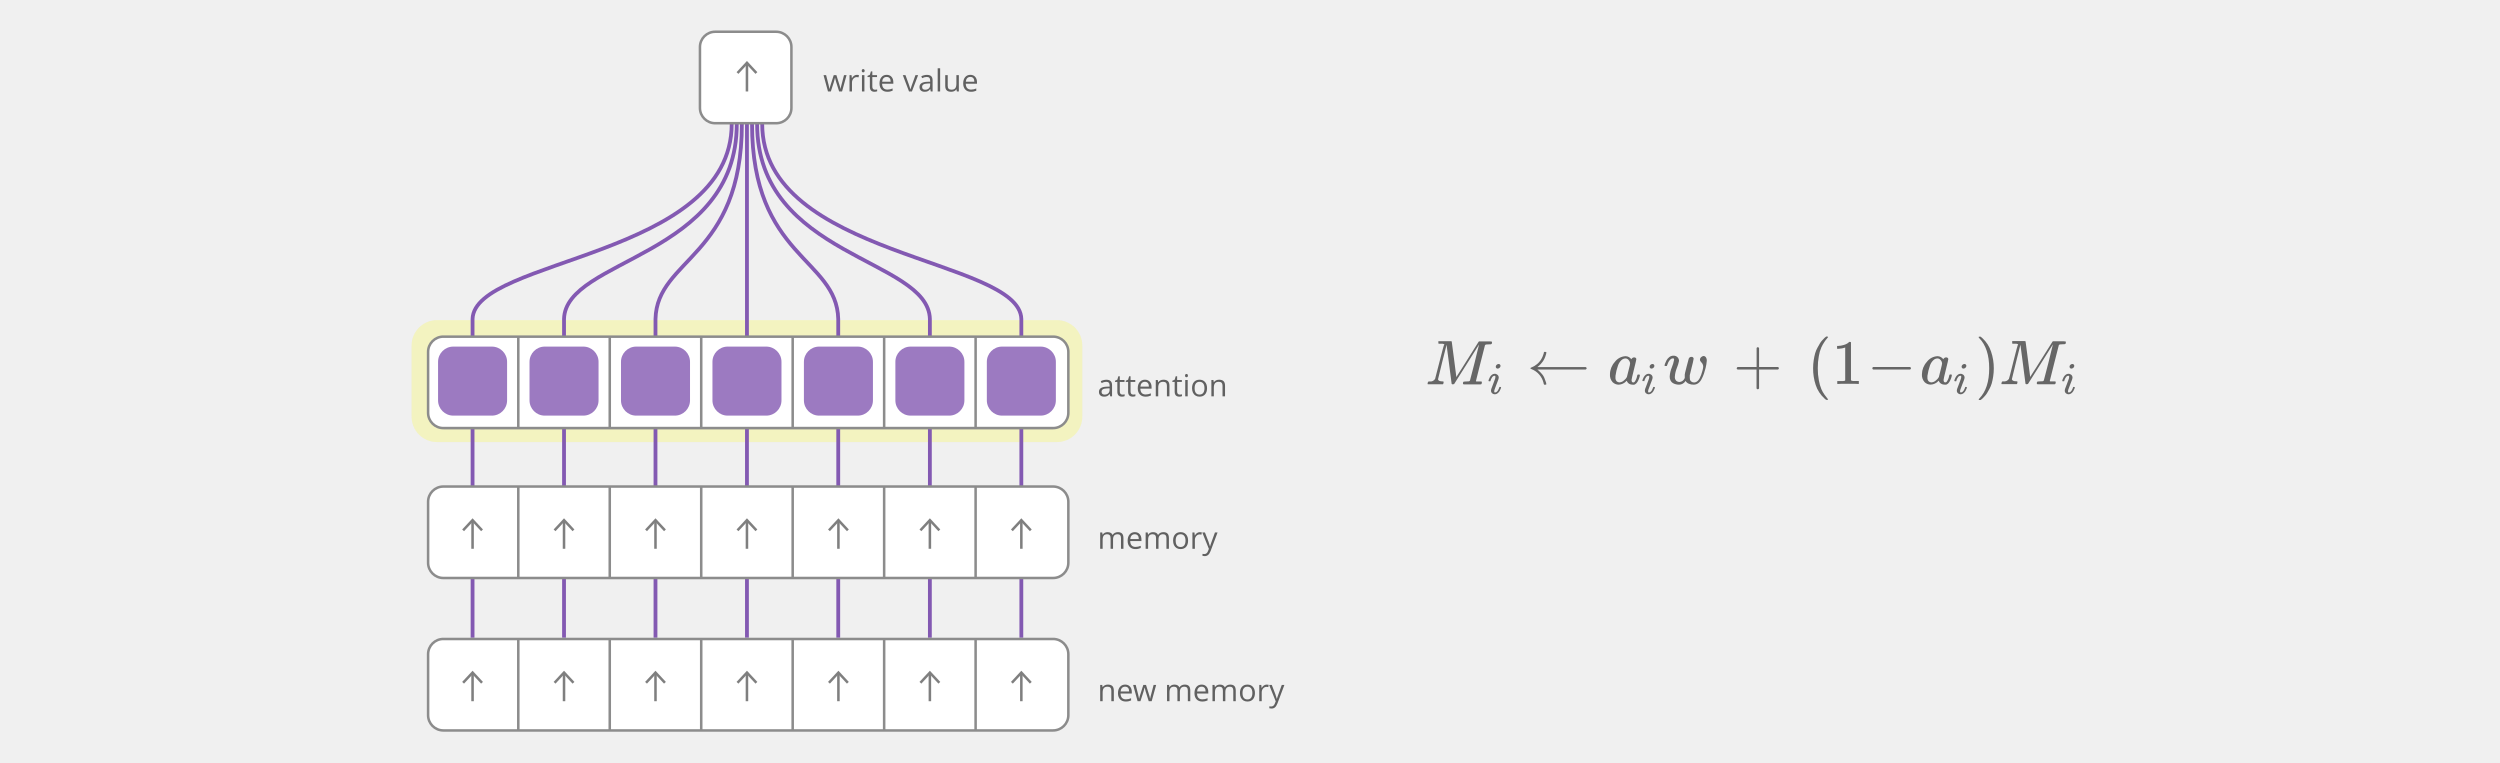
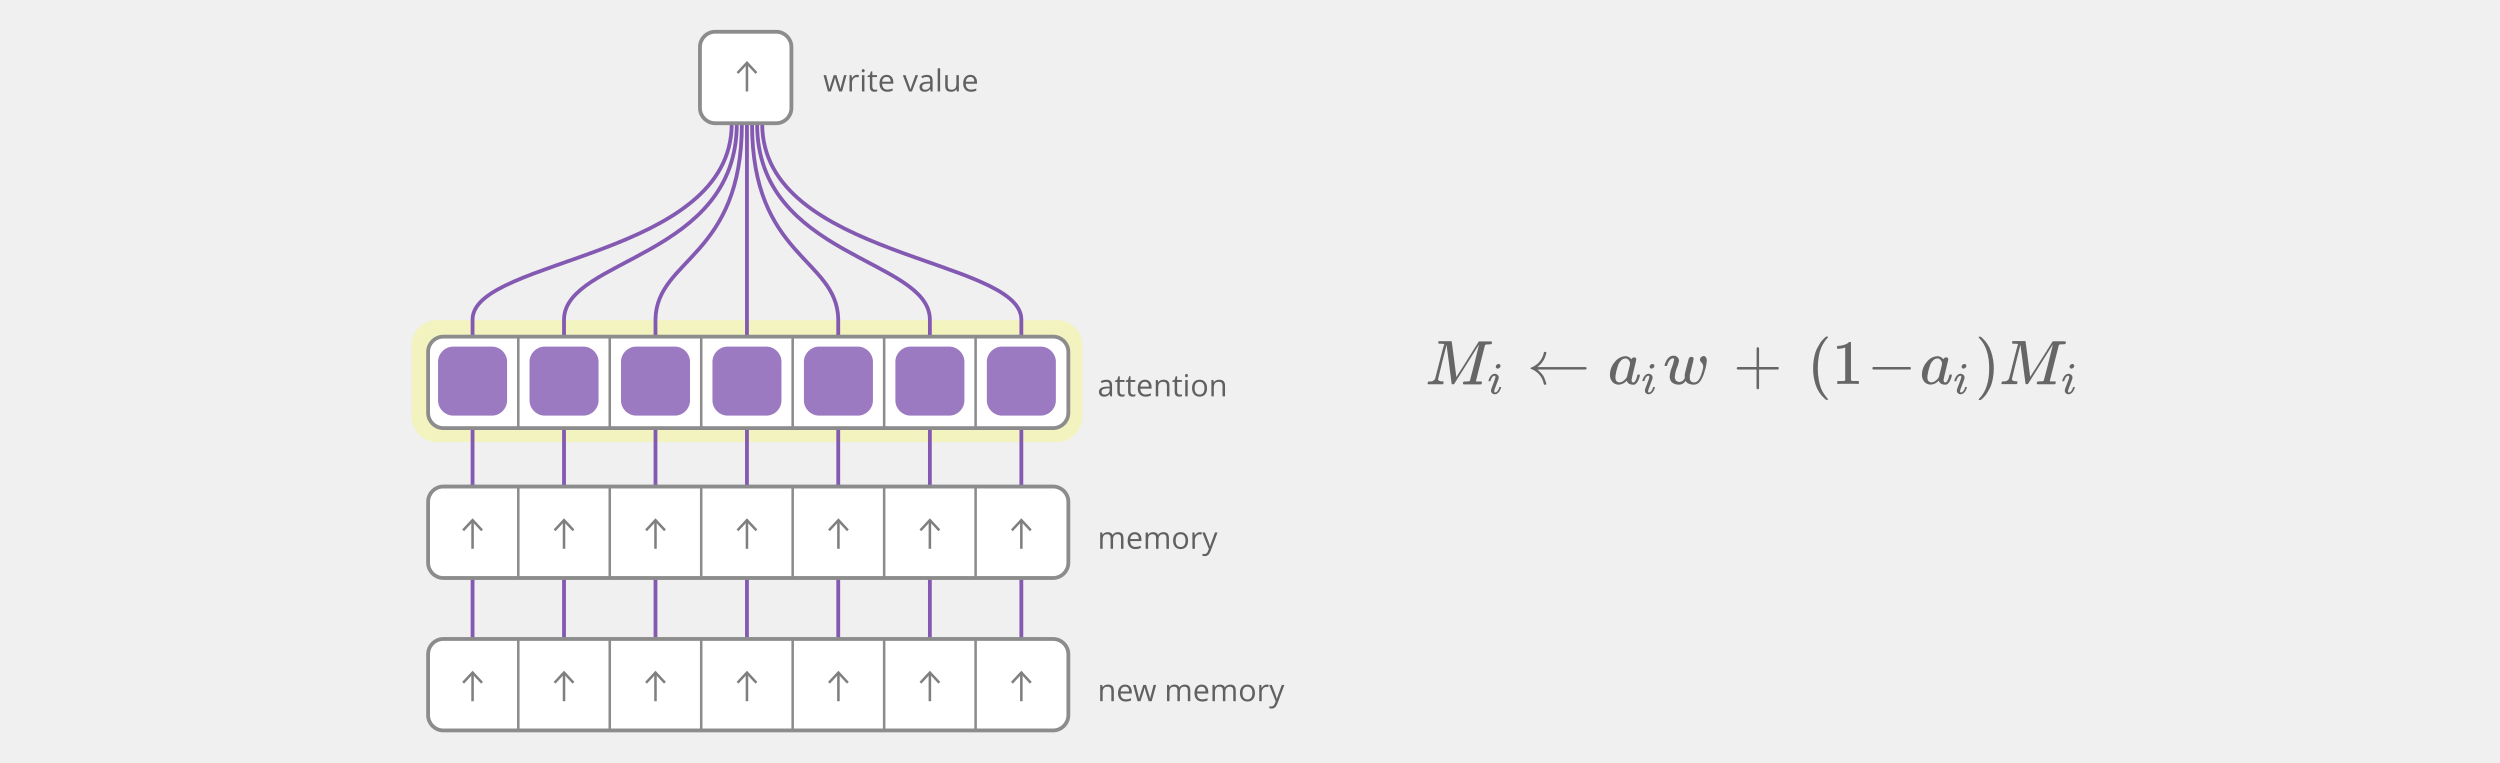
<svg xmlns="http://www.w3.org/2000/svg" xmlns:xlink="http://www.w3.org/1999/xlink" id="background" width="984" height="300" viewBox="0 0 984 300">
  <defs>
-     <symbol id="array-1" data-name="array-1" viewBox="0 0 37 37">
-       <rect x="0.5" y="0.5" width="36" height="36" rx="6" ry="6" fill="#fff" stroke="#8c8c8c" stroke-miterlimit="10" />
+     <symbol id="array-1" data-name="array-1" viewBox="0 0 37.5 37.5">
+       <rect x="0.75" y="0.75" width="36" height="36" rx="6" ry="6" fill="#fff" stroke="#8c8c8c" stroke-miterlimit="10" stroke-width="1.5" />
    </symbol>
-     <symbol id="array-7" data-name="array-7" viewBox="0 0 253 37">
-       <rect x="0.5" y="0.5" width="252" height="36" rx="6" ry="6" fill="#fff" stroke="#8c8c8c" stroke-miterlimit="10" />
-       <line x1="36" y1="36.5" x2="36" y2="0.5" fill="none" stroke="#8c8c8c" stroke-miterlimit="10" />
-       <line x1="72" y1="36.5" x2="72" y2="0.5" fill="none" stroke="#8c8c8c" stroke-miterlimit="10" />
-       <line x1="108" y1="36.5" x2="108" y2="0.5" fill="none" stroke="#8c8c8c" stroke-miterlimit="10" />
-       <line x1="144" y1="36.5" x2="144" y2="0.5" fill="none" stroke="#8c8c8c" stroke-miterlimit="10" />
-       <line x1="180" y1="36.5" x2="180" y2="0.5" fill="none" stroke="#8c8c8c" stroke-miterlimit="10" />
-       <line x1="216" y1="36.5" x2="216" y2="0.5" fill="none" stroke="#8c8c8c" stroke-miterlimit="10" />
+     <symbol id="array-7" data-name="array-7" viewBox="0 0 253.5 37.5">
+       <rect x="0.75" y="0.75" width="252" height="36" rx="6" ry="6" fill="#fff" stroke="#8c8c8c" stroke-miterlimit="10" stroke-width="1.5" />
+       <line x1="36.25" y1="36.75" x2="36.25" y2="0.75" fill="none" stroke="#8c8c8c" stroke-miterlimit="10" />
+       <line x1="72.25" y1="36.75" x2="72.25" y2="0.75" fill="none" stroke="#8c8c8c" stroke-miterlimit="10" />
+       <line x1="108.25" y1="36.75" x2="108.25" y2="0.75" fill="none" stroke="#8c8c8c" stroke-miterlimit="10" />
+       <line x1="144.25" y1="36.75" x2="144.25" y2="0.75" fill="none" stroke="#8c8c8c" stroke-miterlimit="10" />
+       <line x1="180.25" y1="36.75" x2="180.25" y2="0.75" fill="none" stroke="#8c8c8c" stroke-miterlimit="10" />
+       <line x1="216.25" y1="36.75" x2="216.25" y2="0.75" fill="none" stroke="#8c8c8c" stroke-miterlimit="10" />
    </symbol>
    <symbol id="array-positive-value" data-name="array-positive-value" viewBox="0 0 36 36">
      <rect width="36" height="36" fill="#0080f7" opacity="0" />
      <rect x="4.42" y="4.42" width="27.17" height="27.17" rx="6" ry="6" fill="#8359b2" opacity="0.8" />
    </symbol>
    <symbol id="array-vector" data-name="array-vector" viewBox="0 0 36 36">
      <rect width="36" height="36" fill="#0080f7" opacity="0" />
      <g opacity="0.5">
        <g>
          <line x1="18" y1="24" x2="18" y2="13.08" fill="none" stroke="#000" stroke-miterlimit="10" />
          <polygon points="22.09 16.4 21.36 17.08 18 13.47 14.64 17.08 13.91 16.4 18 12 22.09 16.4" />
        </g>
      </g>
    </symbol>
  </defs>
  <g id="_Group_" data-name="&lt;Group&gt;" opacity="0.2">
    <rect x="162" y="126" width="264" height="48" rx="10" ry="10" opacity="0.04" />
    <rect x="162" y="126" width="264" height="48" rx="10" ry="10" fill="#ff0" />
  </g>
  <g id="paths">
    <path id="path24182" d="M288,48.7c0,52.66-101.44,52.89-102,76.88V251" fill="none" stroke="#8359b2" stroke-miterlimit="10" stroke-width="1.5" />
    <path id="path24184" d="M290,48.7c0,52.66-67.44,52.89-68,76.88V251" fill="none" stroke="#8359b2" stroke-miterlimit="10" stroke-width="1.5" />
    <path id="path24186" d="M292,48.7c0,52.66-33.44,52.89-34,76.88V251" fill="none" stroke="#8359b2" stroke-miterlimit="10" stroke-width="1.5" />
    <path id="path24249" d="M294,48V251" fill="none" stroke="#8359b2" stroke-miterlimit="10" stroke-width="1.5" />
    <path id="path24264" d="M296,48.7c0,52.66,33.37,52.89,33.93,76.88V251" fill="none" stroke="#8359b2" stroke-miterlimit="10" stroke-width="1.5" />
    <path id="path24262" d="M298,48.7c0,52.66,67.44,52.89,68,76.88V251" fill="none" stroke="#8359b2" stroke-miterlimit="10" stroke-width="1.5" />
    <path id="path24260" d="M300,48.7c0,52.66,101.44,52.89,102,76.88V251" fill="none" stroke="#8359b2" stroke-miterlimit="10" stroke-width="1.5" />
  </g>
-   <use width="37" height="37" transform="translate(275 12)" xlink:href="#array-1" />
-   <use id="array-7-3" data-name="array-7" width="253" height="37" transform="translate(168 132)" xlink:href="#array-7" />
-   <use width="253" height="37" transform="translate(168 191)" xlink:href="#array-7" />
-   <use width="253" height="37" transform="translate(168 251)" xlink:href="#array-7" />
+   <use width="37.5" height="37.5" transform="translate(274.75 11.75)" xlink:href="#array-1" />
+   <use id="array-7-3" data-name="array-7" width="253.5" height="37.5" transform="translate(167.75 131.75)" xlink:href="#array-7" />
+   <use width="253.5" height="37.5" transform="translate(167.75 190.75)" xlink:href="#array-7" />
+   <use width="253.5" height="37.5" transform="translate(167.75 250.75)" xlink:href="#array-7" />
  <g id="attention">
    <use width="36" height="36" transform="translate(168 132)" xlink:href="#array-positive-value" />
    <use width="36" height="36" transform="translate(204 132)" xlink:href="#array-positive-value" />
    <use width="36" height="36" transform="translate(240 132)" xlink:href="#array-positive-value" />
    <use width="36" height="36" transform="translate(276 132)" xlink:href="#array-positive-value" />
    <use width="36" height="36" transform="translate(312 132)" xlink:href="#array-positive-value" />
    <use width="36" height="36" transform="translate(348 132)" xlink:href="#array-positive-value" />
    <use width="36" height="36" transform="translate(384 132)" xlink:href="#array-positive-value" />
  </g>
  <g opacity="0.6">
    <text transform="translate(432 216)" font-size="12" font-family="Open Sans">memory</text>
  </g>
  <g opacity="0.6">
    <text transform="translate(432 276)" font-size="12" font-family="Open Sans">new memory</text>
  </g>
  <g opacity="0.6">
    <text transform="translate(324 36)" font-size="12" font-family="Open Sans">write value</text>
  </g>
  <g opacity="0.6">
    <text transform="translate(432 156)" font-size="12" font-family="Open Sans">attention</text>
  </g>
  <use id="write-result" width="36" height="36" transform="translate(276 12)" xlink:href="#array-vector" />
  <g id="memory">
    <use width="36" height="36" transform="translate(168 192)" xlink:href="#array-vector" />
    <use width="36" height="36" transform="translate(204 192)" xlink:href="#array-vector" />
    <use width="36" height="36" transform="translate(240 192)" xlink:href="#array-vector" />
    <use width="36" height="36" transform="translate(276 192)" xlink:href="#array-vector" />
    <use width="36" height="36" transform="translate(312 192)" xlink:href="#array-vector" />
    <use width="36" height="36" transform="translate(348 192)" xlink:href="#array-vector" />
    <use width="36" height="36" transform="translate(384 192)" xlink:href="#array-vector" />
  </g>
  <g id="new-memory">
    <use width="36" height="36" transform="translate(168 252)" xlink:href="#array-vector" />
    <use width="36" height="36" transform="translate(204 252)" xlink:href="#array-vector" />
    <use width="36" height="36" transform="translate(240 252)" xlink:href="#array-vector" />
    <use width="36" height="36" transform="translate(276 252)" xlink:href="#array-vector" />
    <use width="36" height="36" transform="translate(312 252)" xlink:href="#array-vector" />
    <use width="36" height="36" transform="translate(348 252)" xlink:href="#array-vector" />
    <use width="36" height="36" transform="translate(384 252)" xlink:href="#array-vector" />
  </g>
  <g>
    <path d="M568.5,135.49a2.72,2.72,0,0,0-1.42-.2,7.18,7.18,0,0,1-.77,0,0.21,0.21,0,0,1-.17-0.25s0-.11,0-0.27l0-.17a0.75,0.75,0,0,0,0-.12,0.44,0.44,0,0,1,0-.12q0-.1,0-0.07s0,0,.1,0a0.13,0.13,0,0,1,.12,0,0.35,0.35,0,0,0,.2,0l0.3,0h0.75l1.12,0h2.27a0.5,0.5,0,0,1,.4.12q0,0.1.92,7l0.9,7,0.57-.92q0.6-.9,1.6-2.49l2.19-3.49q4.37-7,4.41-7l0.07-.07,0.1-.07,0.15,0h3.39a6.06,6.06,0,0,0,.72,0q0.85,0,.85.27a2,2,0,0,1-.07.42q-0.07.3-.07,0.32a1.48,1.48,0,0,1-.92.15,11.1,11.1,0,0,0-1.27.07,0.71,0.71,0,0,0-.45.27q-0.07.12-1.8,7.06t-1.75,7a0.2,0.2,0,0,0,0,.12l0.17,0.1a0.8,0.8,0,0,0,.42,0,4,4,0,0,1,.82,0h0.77a0.9,0.9,0,0,1,.15.27,1.65,1.65,0,0,1-.17.75,0.55,0.55,0,0,1-.4.12l-1,0q-0.9,0-2.29,0h-2.29a7.36,7.36,0,0,0-.87,0q-0.42,0-.42-0.25s0-.15,0-0.35a0.78,0.78,0,0,1,.2-0.45,2.07,2.07,0,0,1,.57-0.07q0.67,0,1.5-.07a0.66,0.66,0,0,0,.47-0.3q0-.1.95-3.64t1.77-7.06l0.87-3.52-4.84,7.71q-4.89,7.78-5,7.91l-0.1,0a0.81,0.81,0,0,1-.4.07,0.44,0.44,0,0,1-.45-0.17q0-.1-1-7.73l-1-7.66-1.7,6.73q-1.67,6.63-1.67,6.86,0.15,0.82,1.8.82h0.25a0.48,0.48,0,0,1,.17.22,1.17,1.17,0,0,1-.07.45,0.78,0.78,0,0,1-.2.45,1.18,1.18,0,0,1-.27,0h-0.3l-0.85,0q-0.6,0-1.6,0l-1.55,0-0.92,0a1.35,1.35,0,0,1-.47,0,0.23,0.23,0,0,1-.1-0.22,2.65,2.65,0,0,1,.07-0.35,1.52,1.52,0,0,1,.12-0.37,0.58,0.58,0,0,1,.55-0.15,2.21,2.21,0,0,0,2.22-1q0.1-.15,1.72-6.68T568.5,135.49Z" fill="#666" />
    <path d="M585.86,149.86a1.93,1.93,0,0,1,.16-0.55,8.46,8.46,0,0,1,.42-0.9,2.91,2.91,0,0,1,.78-0.9,1.6,1.6,0,0,1,1.06-.39,1.67,1.67,0,0,1,1.15.41,1.44,1.44,0,0,1,.48,1.09,3.42,3.42,0,0,1-.25,1q-0.25.69-.71,1.85t-0.74,2a2.89,2.89,0,0,0-.09.56q0,0.44.3,0.44a1.17,1.17,0,0,0,.34-0.05,1.21,1.21,0,0,0,.41-0.25,2.39,2.39,0,0,0,.48-0.62,5.12,5.12,0,0,0,.44-1,0.72,0.72,0,0,1,.09-0.25,0.65,0.65,0,0,1,.3,0q0.35,0,.35.18a1.93,1.93,0,0,1-.16.55,6.94,6.94,0,0,1-.44.9,3,3,0,0,1-.79.88,1.78,1.78,0,0,1-1.09.39,1.66,1.66,0,0,1-1-.37,1.38,1.38,0,0,1-.49-1.13,1.77,1.77,0,0,1,.09-0.56q0.09-.26.76-2t0.78-2.13a2.93,2.93,0,0,0,.12-0.69q0-.42-0.3-0.42h0a1.23,1.23,0,0,0-1,.58,4.11,4.11,0,0,0-.67,1.48l0,0.05a0.14,0.14,0,0,0,0,.05,0.05,0.05,0,0,1,0,0l-0.05,0H586A0.3,0.3,0,0,1,585.86,149.86Zm2.87-5.52a1,1,0,0,1,.34-0.74,1.17,1.17,0,0,1,.78-0.34,0.72,0.72,0,0,1,.53.21,0.78,0.78,0,0,1,.23.53,1,1,0,0,1-.35.74,1.18,1.18,0,0,1-.78.35,0.79,0.79,0,0,1-.49-0.18A0.73,0.73,0,0,1,588.73,144.34Z" fill="#666" />
    <path d="M624.52,144.67v0.27a0.62,0.62,0,0,1-.37.5H605.09l0.42,0.35a6.81,6.81,0,0,1,.72.67q0.35,0.37.82,0.92a5.08,5.08,0,0,1,.82,1.4q0.35,0.85.65,1.77a2.8,2.8,0,0,1,.12.62q0,0.27-.5.27h-0.25a0.2,0.2,0,0,1-.15-0.1,1,1,0,0,1-.12-0.22,2.41,2.41,0,0,1-.1-0.47,7.62,7.62,0,0,0-1.7-3.24,7.69,7.69,0,0,0-3-2.12,1,1,0,0,1-.45-0.27,0.29,0.29,0,0,1,.1-0.25,1.65,1.65,0,0,1,.35-0.17,7.67,7.67,0,0,0,2.12-1.25,7.4,7.4,0,0,0,1.42-1.52,8.58,8.58,0,0,0,.8-1.47,12.23,12.23,0,0,0,.42-1.15l0.07-.42a1.83,1.83,0,0,1,.07-0.2,0.27,0.27,0,0,1,.12-0.1,0.77,0.77,0,0,1,.32,0q0.5,0,.5.27a2.8,2.8,0,0,1-.12.62,10.5,10.5,0,0,1-.62,1.72,7.2,7.2,0,0,1-.8,1.35q-0.42.55-.77,0.92a7.44,7.44,0,0,1-.75.7l-0.5.42h19.06a0.62,0.62,0,0,1,.37.5v-0.27Z" fill="#666" />
    <path d="M641.61,143a2.26,2.26,0,0,0-.12-0.55,2.37,2.37,0,0,0-.57-0.87,1.59,1.59,0,0,0-1.15-.5,2.39,2.39,0,0,0-1.67.77,5.22,5.22,0,0,0-1.25,2,19.92,19.92,0,0,0-1,4.09v0.27a1.33,1.33,0,0,1,0,.3,2.09,2.09,0,0,0,.45,1.55,1.61,1.61,0,0,0,1.07.45,2.82,2.82,0,0,0,1.87-.82,4.19,4.19,0,0,0,1.1-1.27q0-.1.67-2.67T641.61,143Zm-7.93,4.27a7.37,7.37,0,0,1,1.9-4.79,5.58,5.58,0,0,1,4.27-2.29,2.83,2.83,0,0,1,2.24,1.22,1.25,1.25,0,0,1,1.15-.75,0.89,0.89,0,0,1,.57.2,0.61,0.61,0,0,1,.25.5q0,0.32-.92,4t-0.95,4.14a1.33,1.33,0,0,0,.17.82,0.73,0.73,0,0,0,.52.22,1.08,1.08,0,0,0,.5-0.22,5.66,5.66,0,0,0,1-2.39,0.93,0.93,0,0,1,.25-0.52,0.73,0.73,0,0,1,.25,0H645q0.47,0,.47.22a4,4,0,0,1-.12.67,7.83,7.83,0,0,1-.5,1.35,4.25,4.25,0,0,1-.8,1.25,2.47,2.47,0,0,1-.8.52,2.66,2.66,0,0,1-.6,0,2.55,2.55,0,0,1-1.42-.37,1.91,1.91,0,0,1-.75-0.77l-0.15-.37s0,0-.1,0l-0.1.1a4.37,4.37,0,0,1-3,1.4,3.4,3.4,0,0,1-2.42-1A4.2,4.2,0,0,1,633.68,147.26Z" fill="#666" />
    <path d="M646.42,149.86a1.93,1.93,0,0,1,.16-0.55,8.46,8.46,0,0,1,.42-0.9,2.91,2.91,0,0,1,.78-0.9,1.6,1.6,0,0,1,1.06-.39,1.67,1.67,0,0,1,1.15.41,1.44,1.44,0,0,1,.48,1.09,3.42,3.42,0,0,1-.25,1q-0.25.69-.71,1.85t-0.74,2a2.89,2.89,0,0,0-.09.56q0,0.44.3,0.44a1.17,1.17,0,0,0,.34-0.05,1.21,1.21,0,0,0,.41-0.25,2.39,2.39,0,0,0,.48-0.62,5.12,5.12,0,0,0,.44-1,0.72,0.72,0,0,1,.09-0.25,0.65,0.65,0,0,1,.3,0q0.35,0,.35.18a1.93,1.93,0,0,1-.16.55,6.94,6.94,0,0,1-.44.9,2.94,2.94,0,0,1-.79.88,1.78,1.78,0,0,1-1.09.39,1.66,1.66,0,0,1-1-.37,1.38,1.38,0,0,1-.49-1.13,1.77,1.77,0,0,1,.09-0.56q0.09-.26.76-2t0.78-2.13a2.92,2.92,0,0,0,.12-0.69q0-.42-0.3-0.42h0a1.23,1.23,0,0,0-1,.58,4.11,4.11,0,0,0-.67,1.48l0,0.05a0.14,0.14,0,0,0,0,.05,0.05,0.05,0,0,1,0,0L647,150h-0.46A0.3,0.3,0,0,1,646.42,149.86Zm2.87-5.52a1,1,0,0,1,.34-0.74,1.17,1.17,0,0,1,.78-0.34,0.72,0.72,0,0,1,.53.21,0.78,0.78,0,0,1,.23.53,1,1,0,0,1-.35.74,1.18,1.18,0,0,1-.78.35,0.79,0.79,0,0,1-.49-0.18A0.73,0.73,0,0,1,649.29,144.34Z" fill="#666" />
    <path d="M669.1,141.58a1.33,1.33,0,0,1,.47-1,1.6,1.6,0,0,1,1-.47,1.07,1.07,0,0,1,.82.45,2.3,2.3,0,0,1,.4,1.42,16.79,16.79,0,0,1-.47,2.87q-0.37,1.4-.67,2.29a14.82,14.82,0,0,1-.87,2,4.62,4.62,0,0,1-1.37,1.7,3,3,0,0,1-1.8.57,4.52,4.52,0,0,1-1.95-.4,2.61,2.61,0,0,1-1.22-1.07l-0.07.1a3,3,0,0,1-2.49,1.37,5.12,5.12,0,0,1-1.25-.15,4.69,4.69,0,0,1-1.17-.47,2.38,2.38,0,0,1-.92-1,3.27,3.27,0,0,1-.35-1.57,11.27,11.27,0,0,1,.85-3.64,13.67,13.67,0,0,0,.87-2.92v-0.35a0.27,0.27,0,0,0-.1-0.17,0.37,0.37,0,0,0-.27-0.1h-0.1a1.45,1.45,0,0,0-1,.47,3.94,3.94,0,0,0-.75,1,6.59,6.59,0,0,0-.42,1,2.44,2.44,0,0,1-.2.55,0.83,0.83,0,0,1-.4,0H655.3a0.42,0.42,0,0,1-.15-0.22,2.93,2.93,0,0,1,.2-0.7,11.08,11.08,0,0,1,.57-1.27,4,4,0,0,1,1.1-1.3,2.54,2.54,0,0,1,1.62-.57,2.13,2.13,0,0,1,1.65.62,2.07,2.07,0,0,1,.57,1.45,13.33,13.33,0,0,1-.82,2.69,11,11,0,0,0-.82,3.47,2.11,2.11,0,0,0,.52,1.62,2,2,0,0,0,1.32.5A2.32,2.32,0,0,0,663,149l0.12-.22V148a0.52,0.52,0,0,1,0-.2,0.43,0.43,0,0,0,0-.17,0.93,0.93,0,0,1,0-.22l0.07-.32q0-.22.07-0.42a3.82,3.82,0,0,1,.15-0.6,7,7,0,0,0,.2-0.8q0.07-.4.27-1.07,0.72-2.84.82-3.07a1.11,1.11,0,0,1,1.07-.67,0.74,0.74,0,0,1,.65.25,1,1,0,0,1,.2.47,31.33,31.33,0,0,1-.72,3.19q-0.72,2.87-.8,3.29a5.42,5.42,0,0,0,0,.87v0.17a3.44,3.44,0,0,0,.07.72,1.47,1.47,0,0,0,.47.72,1.67,1.67,0,0,0,1.12.4q1.77,0,2.82-3a15.4,15.4,0,0,0,.5-1.62,8.78,8.78,0,0,0,.3-1.5,2.27,2.27,0,0,0-.32-1.3,5.6,5.6,0,0,0-.65-0.8A1,1,0,0,1,669.1,141.58Z" fill="#666" />
    <path d="M683.59,145.27v-0.32a0.54,0.54,0,0,1,.35-0.5h7.46V140.7l0-3.74a0.66,0.66,0,0,1,.47-0.32,0.55,0.55,0,0,1,.5.37v7.43h7.43a0.52,0.52,0,0,1,0,1h-7.43v7.43a0.56,0.56,0,0,1-.45.35h-0.1a0.48,0.48,0,0,1-.45-0.35v-7.43h-7.46a0.54,0.54,0,0,1-.35-0.5v0.32Z" fill="#666" />
    <path d="M713.64,144.94a20.52,20.52,0,0,1,.25-3.27,22.87,22.87,0,0,1,.57-2.67,10.45,10.45,0,0,1,.92-2.19q0.6-1.07.95-1.67a6.62,6.62,0,0,1,1-1.3q0.7-.7.82-0.85a4.49,4.49,0,0,1,.62-0.52h0.42q0.35,0,.35.22a2,2,0,0,1-.42.52,11.33,11.33,0,0,0-1,1.32,17.26,17.26,0,0,0-1.22,2.15,14.19,14.19,0,0,0-1,3.44,25.18,25.18,0,0,0-.42,4.81,24.79,24.79,0,0,0,.42,4.79,16.21,16.21,0,0,0,1,3.47,11.3,11.3,0,0,0,1.22,2.15q0.62,0.82,1,1.32a5.62,5.62,0,0,1,.42.52q0,0.22-.37.22h-0.4l-0.7-.6a12.31,12.31,0,0,1-3.42-5.29A20.39,20.39,0,0,1,713.64,144.94Z" fill="#666" />
    <path d="M726.32,136.76l-0.32.12a7.15,7.15,0,0,1-1,.25,11.5,11.5,0,0,1-1.45.17h-0.47v-1.15h0.47a8.11,8.11,0,0,0,2.17-.37,5.89,5.89,0,0,0,1.4-.6,6.4,6.4,0,0,0,.7-0.55,0.38,0.38,0,0,1,.3-0.07,0.69,0.69,0,0,1,.42.15v7.46l0,7.48a1,1,0,0,0,.3.22,3,3,0,0,0,.6.1q0.47,0,1.55,0h0.65v1.15h-0.27q-0.52-.07-4-0.07t-3.92.07h-0.3V150h1.6a6,6,0,0,0,.62,0,2.44,2.44,0,0,0,.4-0.07l0.2,0a0.5,0.5,0,0,0,.15-0.12,0.2,0.2,0,0,1,.15-0.1v-12.9Z" fill="#666" />
    <path d="M736.94,145.27v-0.32a0.54,0.54,0,0,1,.35-0.5h14.49a0.52,0.52,0,0,1,0,1H737.29a0.54,0.54,0,0,1-.35-0.5v0.32Z" fill="#666" />
    <path d="M764.4,143a2.26,2.26,0,0,0-.12-0.55,2.37,2.37,0,0,0-.57-0.87,1.59,1.59,0,0,0-1.15-.5,2.39,2.39,0,0,0-1.67.77,5.22,5.22,0,0,0-1.25,2,19.91,19.91,0,0,0-1,4.09v0.27a1.33,1.33,0,0,1,0,.3,2.09,2.09,0,0,0,.45,1.55,1.61,1.61,0,0,0,1.07.45,2.82,2.82,0,0,0,1.87-.82,4.19,4.19,0,0,0,1.1-1.27q0-.1.67-2.67T764.4,143Zm-7.93,4.27a7.37,7.37,0,0,1,1.9-4.79,5.58,5.58,0,0,1,4.27-2.29,2.83,2.83,0,0,1,2.24,1.22,1.25,1.25,0,0,1,1.15-.75,0.89,0.89,0,0,1,.57.2,0.61,0.61,0,0,1,.25.5q0,0.32-.92,4T765,149.48a1.33,1.33,0,0,0,.17.82,0.73,0.73,0,0,0,.52.22,1.08,1.08,0,0,0,.5-0.22,5.66,5.66,0,0,0,1-2.39,0.93,0.93,0,0,1,.25-0.52,0.73,0.73,0,0,1,.25,0h0.1q0.47,0,.47.22a4,4,0,0,1-.12.67,7.82,7.82,0,0,1-.5,1.35,4.25,4.25,0,0,1-.8,1.25,2.47,2.47,0,0,1-.8.52,2.66,2.66,0,0,1-.6,0,2.55,2.55,0,0,1-1.42-.37,1.91,1.91,0,0,1-.75-0.77l-0.15-.37s0,0-.1,0l-0.1.1a4.37,4.37,0,0,1-3,1.4,3.4,3.4,0,0,1-2.42-1A4.2,4.2,0,0,1,756.47,147.26Z" fill="#666" />
    <path d="M769.21,149.86a1.93,1.93,0,0,1,.16-0.55,8.48,8.48,0,0,1,.42-0.9,2.91,2.91,0,0,1,.78-0.9,1.6,1.6,0,0,1,1.06-.39,1.67,1.67,0,0,1,1.15.41,1.44,1.44,0,0,1,.48,1.09,3.42,3.42,0,0,1-.25,1q-0.25.69-.71,1.85t-0.74,2a2.88,2.88,0,0,0-.09.56q0,0.44.3,0.44a1.17,1.17,0,0,0,.34-0.05,1.21,1.21,0,0,0,.41-0.25,2.39,2.39,0,0,0,.48-0.62,5.12,5.12,0,0,0,.44-1,0.73,0.73,0,0,1,.09-0.25,0.65,0.65,0,0,1,.3,0q0.35,0,.35.18a1.93,1.93,0,0,1-.16.55,7,7,0,0,1-.44.9,2.94,2.94,0,0,1-.79.88,1.78,1.78,0,0,1-1.09.39,1.66,1.66,0,0,1-1-.37,1.38,1.38,0,0,1-.49-1.13,1.77,1.77,0,0,1,.09-0.56q0.09-.26.76-2t0.78-2.13a2.93,2.93,0,0,0,.12-0.69q0-.42-0.3-0.42h0a1.23,1.23,0,0,0-1,.58,4.11,4.11,0,0,0-.67,1.48l0,0.05a0.14,0.14,0,0,0,0,.05,0.05,0.05,0,0,1,0,0l-0.05,0h-0.46A0.3,0.3,0,0,1,769.21,149.86Zm2.87-5.52a1,1,0,0,1,.34-0.74,1.17,1.17,0,0,1,.78-0.34,0.72,0.72,0,0,1,.53.21,0.78,0.78,0,0,1,.23.53,1,1,0,0,1-.35.74,1.18,1.18,0,0,1-.78.35,0.79,0.79,0,0,1-.49-0.18A0.73,0.73,0,0,1,772.09,144.34Z" fill="#666" />
    <path d="M778.92,132.5l0.1,0h0.55l0.7,0.6a12.31,12.31,0,0,1,3.42,5.29,20.39,20.39,0,0,1,1.07,6.59,20.82,20.82,0,0,1-.25,3.27,21.46,21.46,0,0,1-.57,2.67,11.23,11.23,0,0,1-.92,2.2q-0.6,1.1-.95,1.67a7.59,7.59,0,0,1-1,1.27l-0.8.82q-0.12.12-.57,0.47l-0.1.1H779a0.15,0.15,0,0,1-.12-0.07,0.59,0.59,0,0,1-.07-0.22l0.27-.32q3.87-4,3.87-11.85t-3.87-11.85l-0.27-.32A0.29,0.29,0,0,1,778.92,132.5Z" fill="#666" />
    <path d="M794.34,135.49a2.72,2.72,0,0,0-1.42-.2,7.18,7.18,0,0,1-.77,0A0.21,0.21,0,0,1,792,135s0-.11,0-0.27l0-.17a0.75,0.75,0,0,0,0-.12,0.44,0.44,0,0,1,0-.12q0-.1,0-0.07s0,0,.1,0a0.13,0.13,0,0,1,.12,0,0.35,0.35,0,0,0,.2,0l0.3,0h0.75l1.12,0h2.27a0.5,0.5,0,0,1,.4.12q0,0.1.92,7l0.9,7,0.57-.92q0.6-.9,1.6-2.49l2.2-3.49q4.37-7,4.41-7l0.07-.07,0.1-.07,0.15,0h3.39a6.06,6.06,0,0,0,.72,0q0.85,0,.85.27a2,2,0,0,1-.07.42q-0.07.3-.07,0.32a1.48,1.48,0,0,1-.92.15,11.09,11.09,0,0,0-1.27.07,0.71,0.71,0,0,0-.45.27q-0.07.12-1.8,7.06t-1.75,7a0.2,0.2,0,0,0,0,.12l0.17,0.1a0.8,0.8,0,0,0,.42,0,4,4,0,0,1,.82,0h0.77a0.9,0.9,0,0,1,.15.27,1.65,1.65,0,0,1-.17.75,0.55,0.55,0,0,1-.4.12l-1,0q-0.9,0-2.29,0h-2.29a7.36,7.36,0,0,0-.87,0q-0.42,0-.42-0.25s0-.15,0-0.35a0.78,0.78,0,0,1,.2-0.45,2.07,2.07,0,0,1,.57-0.07q0.67,0,1.5-.07a0.66,0.66,0,0,0,.47-0.3q0-.1.95-3.64t1.77-7.06l0.87-3.52-4.84,7.71q-4.89,7.78-5,7.91l-0.1,0a0.81,0.81,0,0,1-.4.07,0.44,0.44,0,0,1-.45-0.17q0-.1-1-7.73l-1-7.66-1.7,6.73q-1.67,6.63-1.67,6.86,0.15,0.82,1.8.82h0.25a0.48,0.48,0,0,1,.17.22,1.17,1.17,0,0,1-.07.45,0.78,0.78,0,0,1-.2.45,1.18,1.18,0,0,1-.27,0h-0.3l-0.85,0q-0.6,0-1.6,0l-1.55,0-0.92,0a1.35,1.35,0,0,1-.47,0,0.23,0.23,0,0,1-.1-0.22,2.65,2.65,0,0,1,.07-0.35,1.52,1.52,0,0,1,.12-0.37,0.58,0.58,0,0,1,.55-0.15,2.21,2.21,0,0,0,2.22-1q0.1-.15,1.72-6.68T794.34,135.49Z" fill="#666" />
    <path d="M811.69,149.86a1.93,1.93,0,0,1,.16-0.55,8.48,8.48,0,0,1,.42-0.9,2.91,2.91,0,0,1,.78-0.9,1.6,1.6,0,0,1,1.06-.39,1.67,1.67,0,0,1,1.15.41,1.44,1.44,0,0,1,.48,1.09,3.42,3.42,0,0,1-.25,1q-0.25.69-.71,1.85t-0.74,2a2.88,2.88,0,0,0-.09.56q0,0.44.3,0.44a1.17,1.17,0,0,0,.34-0.05,1.21,1.21,0,0,0,.41-0.25,2.39,2.39,0,0,0,.48-0.62,5.12,5.12,0,0,0,.44-1,0.73,0.73,0,0,1,.09-0.25,0.65,0.65,0,0,1,.3,0q0.35,0,.35.18a1.93,1.93,0,0,1-.16.55,7,7,0,0,1-.44.9,2.94,2.94,0,0,1-.79.88,1.78,1.78,0,0,1-1.09.39,1.66,1.66,0,0,1-1-.37,1.38,1.38,0,0,1-.49-1.13,1.77,1.77,0,0,1,.09-0.56q0.09-.26.76-2t0.78-2.13a2.93,2.93,0,0,0,.12-0.69q0-.42-0.3-0.42h0a1.23,1.23,0,0,0-1,.58,4.11,4.11,0,0,0-.67,1.48l0,0.05a0.14,0.14,0,0,0,0,.05,0.05,0.05,0,0,1,0,0l-0.05,0H811.8A0.3,0.3,0,0,1,811.69,149.86Zm2.87-5.52a1,1,0,0,1,.34-0.74,1.17,1.17,0,0,1,.78-0.34,0.72,0.72,0,0,1,.53.21,0.78,0.78,0,0,1,.23.53,1,1,0,0,1-.35.74,1.18,1.18,0,0,1-.78.35,0.79,0.79,0,0,1-.49-0.18A0.73,0.73,0,0,1,814.57,144.34Z" fill="#666" />
  </g>
</svg>
